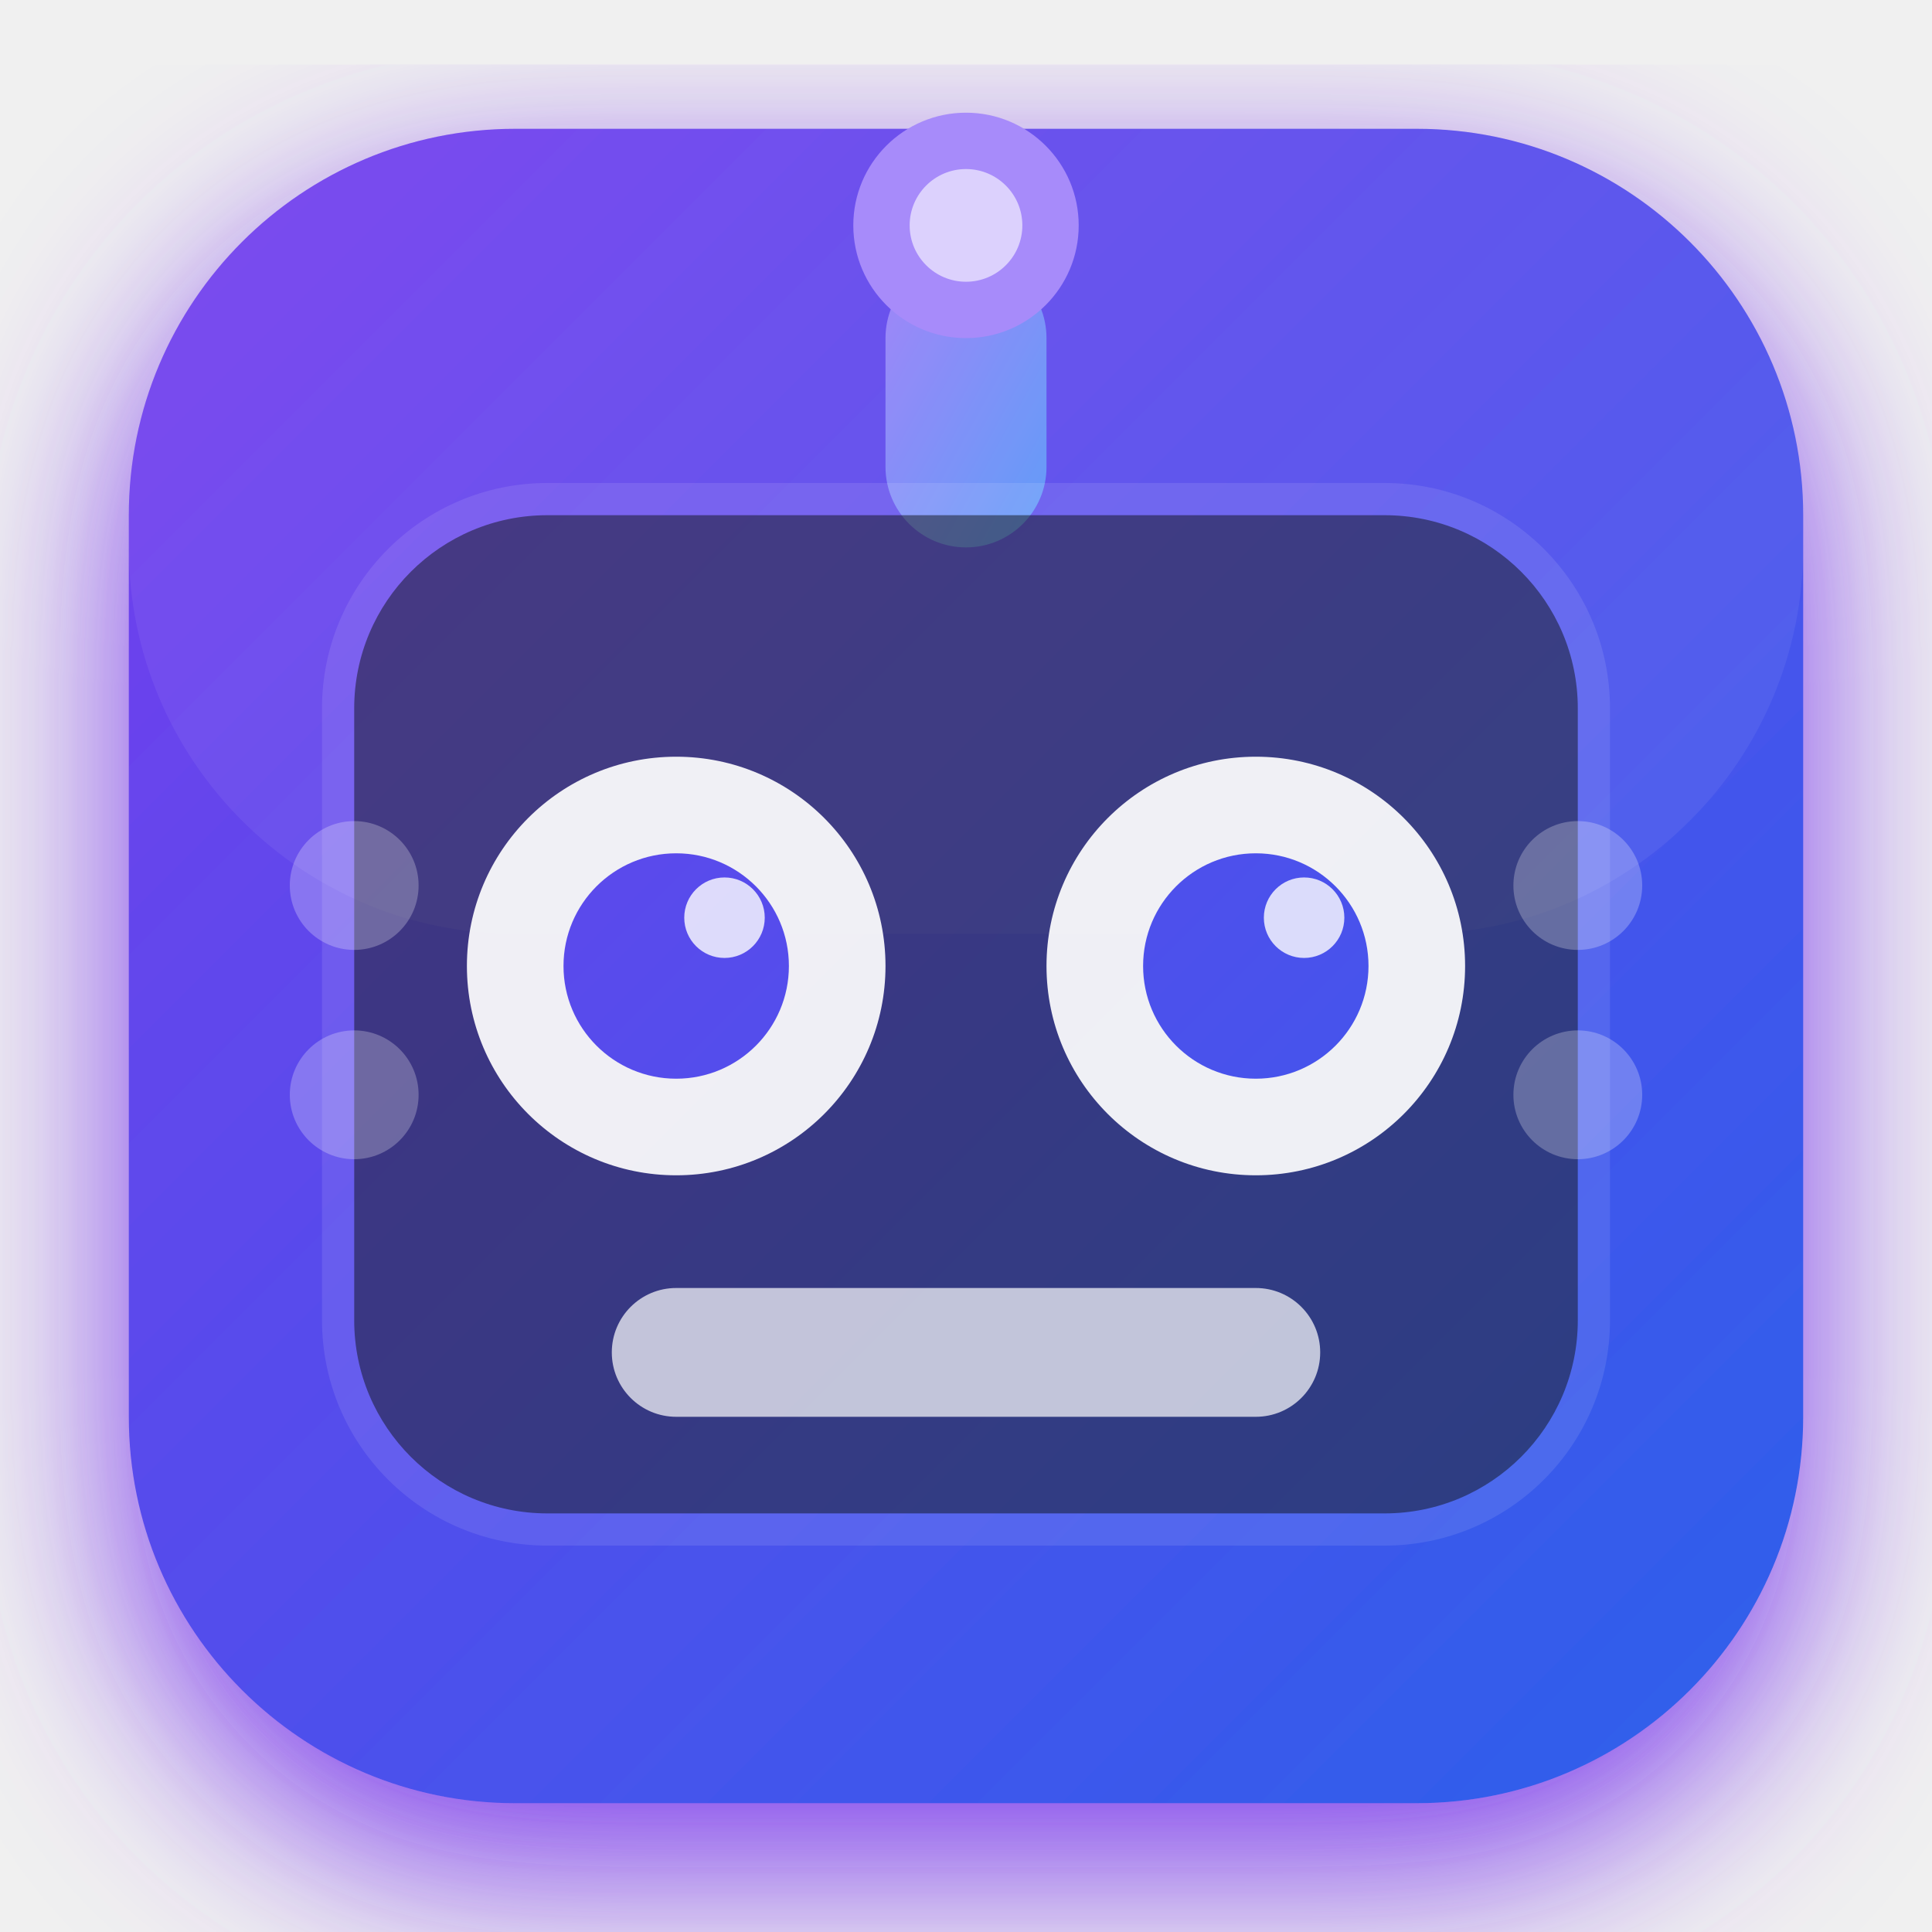
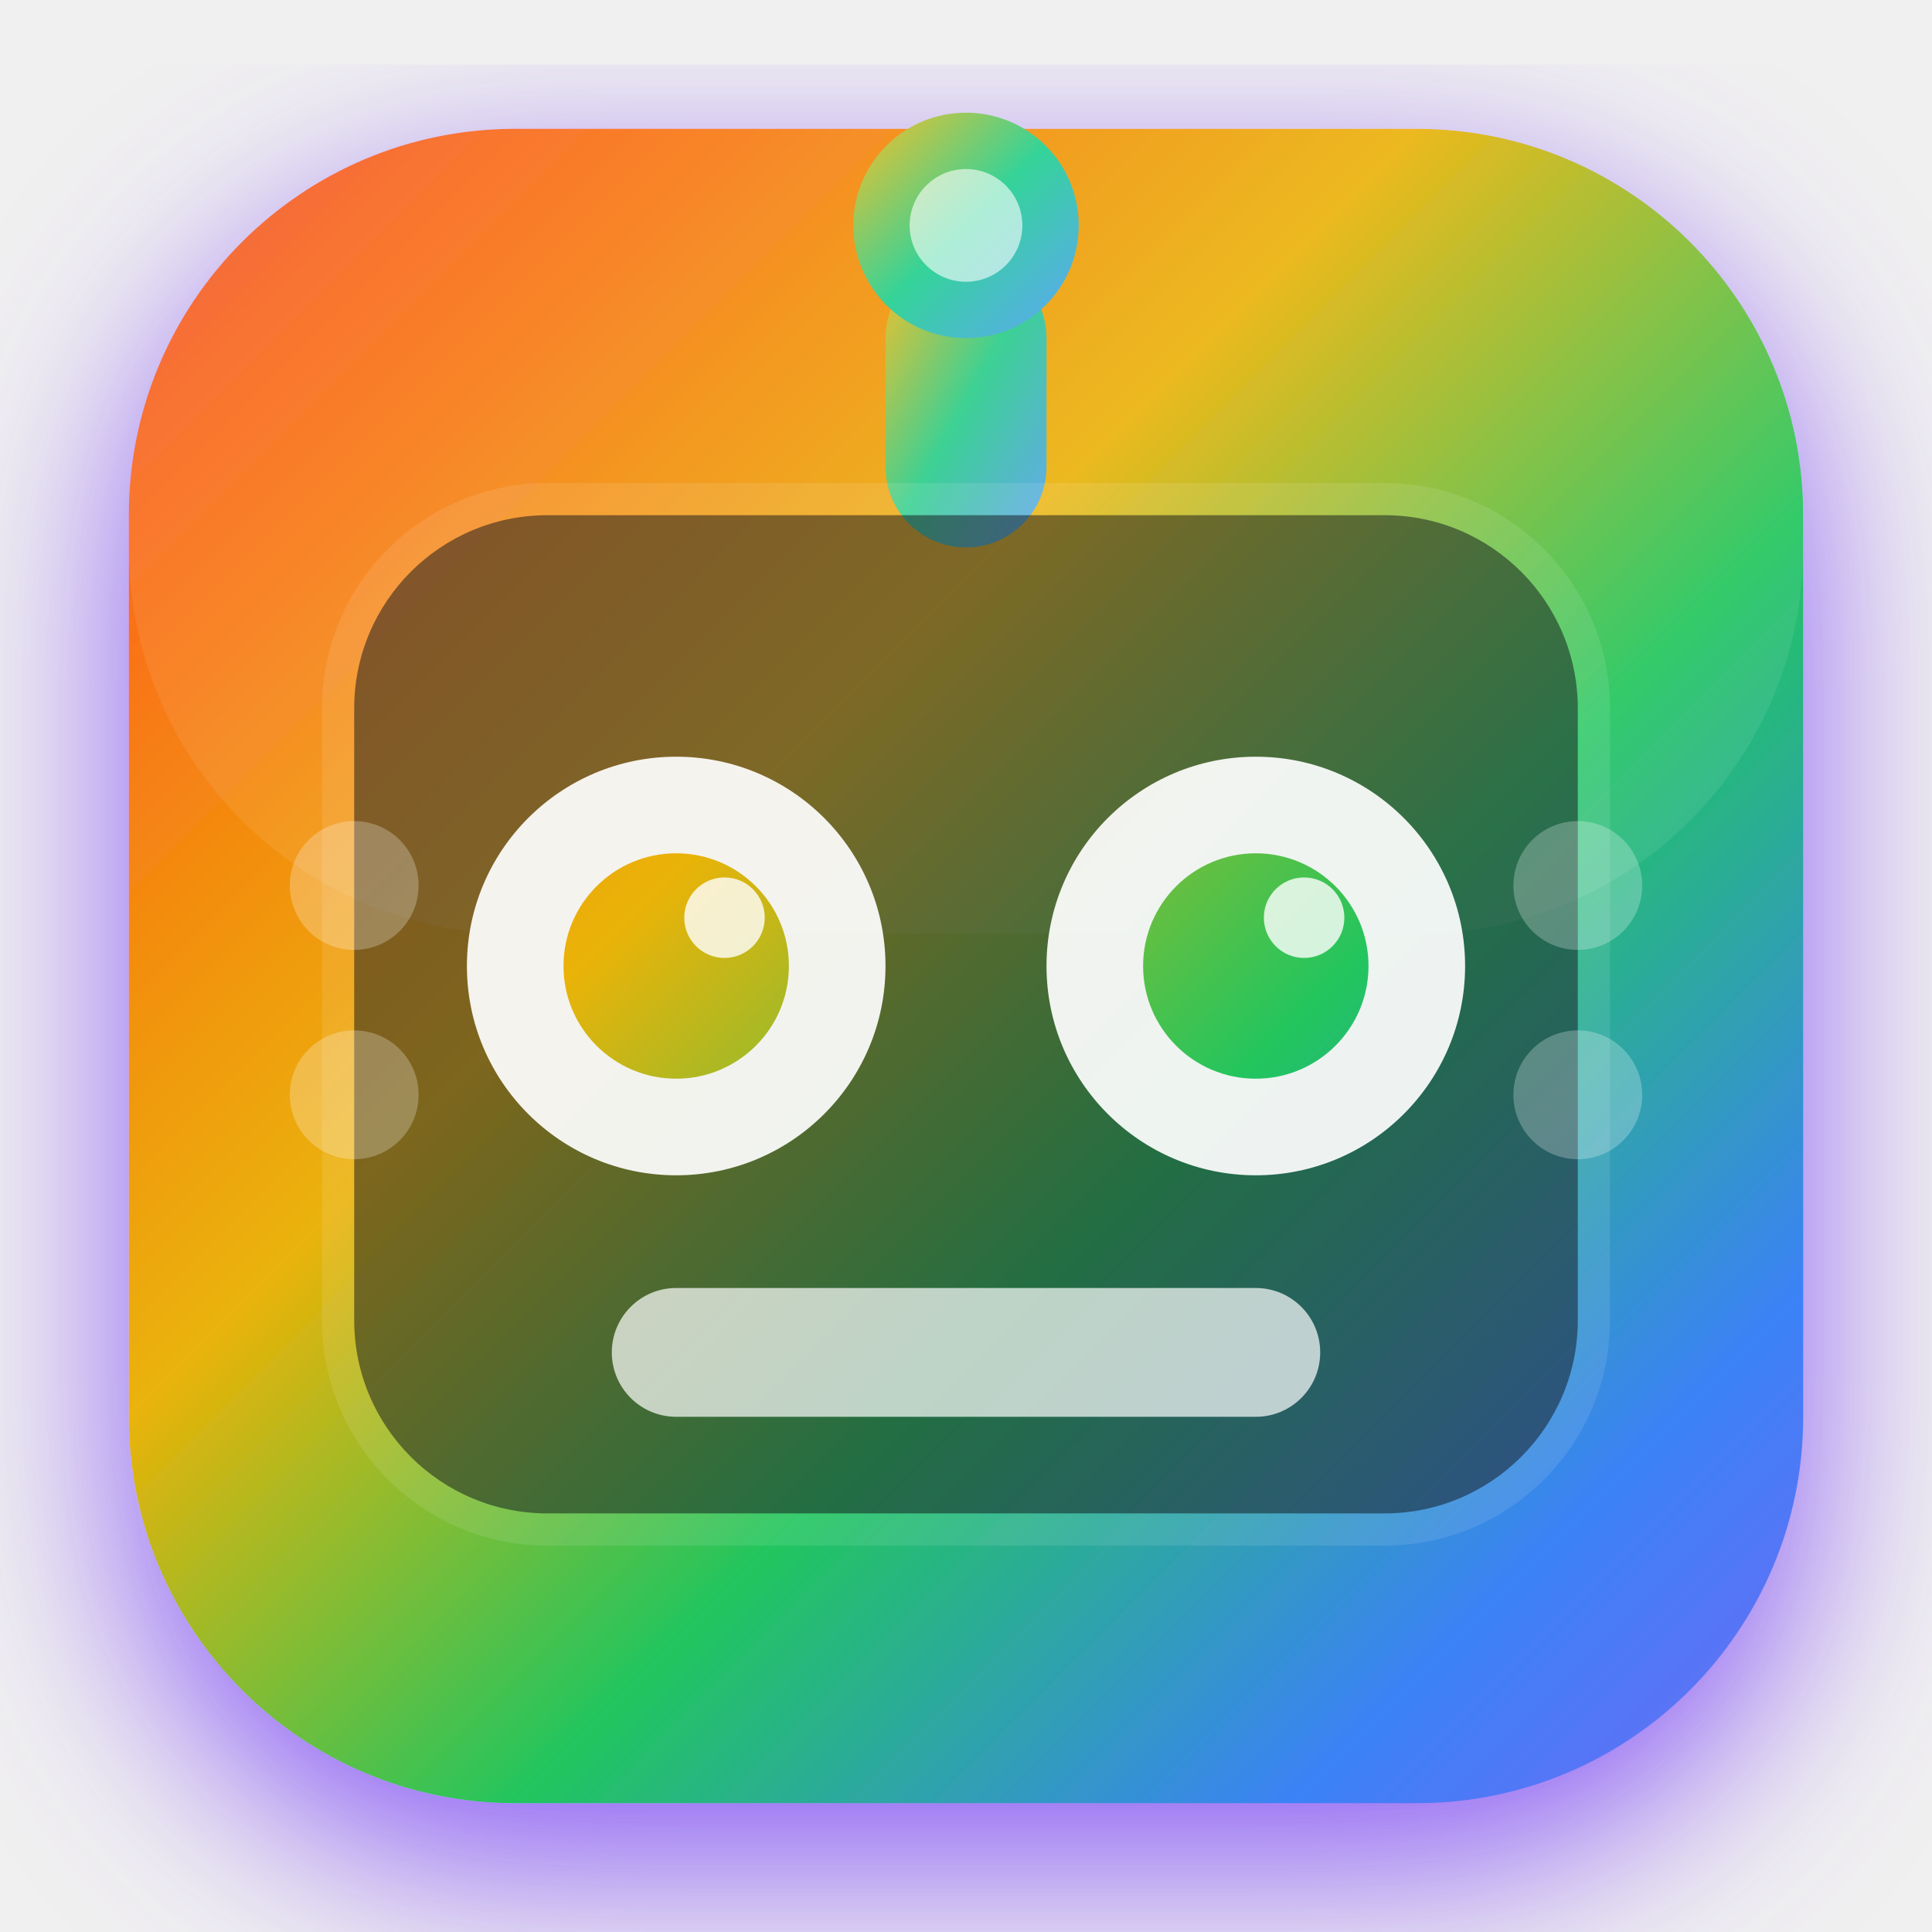
<svg xmlns="http://www.w3.org/2000/svg" viewBox="0 0 120 120" fill="none">
  <defs>
    <linearGradient id="bg" x1="0" y1="0" x2="120" y2="120" gradientUnits="userSpaceOnUse">
-       <stop offset="0%" stop-color="#7c3aed">
-         <animate attributeName="stop-color" values="#7c3aed;#8b5cf6;#7c3aed" dur="3s" repeatCount="indefinite" />
+       <stop offset="0%" stop-color="#ef4444">
+         <animate attributeName="stop-color" values="#ef4444;#f97316;#eab308;#22c55e;#3b82f6;#8b5cf6;#ef4444" dur="4s" repeatCount="indefinite" />
      </stop>
-       <stop offset="100%" stop-color="#2563eb">
-         <animate attributeName="stop-color" values="#2563eb;#3b82f6;#2563eb" dur="3s" repeatCount="indefinite" />
+       <stop offset="20%" stop-color="#f97316">
+         <animate attributeName="stop-color" values="#f97316;#eab308;#22c55e;#3b82f6;#8b5cf6;#ef4444;#f97316" dur="4s" repeatCount="indefinite" />
+       </stop>
+       <stop offset="40%" stop-color="#eab308">
+         <animate attributeName="stop-color" values="#eab308;#22c55e;#3b82f6;#8b5cf6;#ef4444;#f97316;#eab308" dur="4s" repeatCount="indefinite" />
+       </stop>
+       <stop offset="60%" stop-color="#22c55e">
+         <animate attributeName="stop-color" values="#22c55e;#3b82f6;#8b5cf6;#ef4444;#f97316;#eab308;#22c55e" dur="4s" repeatCount="indefinite" />
+       </stop>
+       <stop offset="80%" stop-color="#3b82f6">
+         <animate attributeName="stop-color" values="#3b82f6;#8b5cf6;#ef4444;#f97316;#eab308;#22c55e;#3b82f6" dur="4s" repeatCount="indefinite" />
+       </stop>
+       <stop offset="100%" stop-color="#8b5cf6">
+         <animate attributeName="stop-color" values="#8b5cf6;#ef4444;#f97316;#eab308;#22c55e;#3b82f6;#8b5cf6" dur="4s" repeatCount="indefinite" />
      </stop>
    </linearGradient>
    <linearGradient id="glow" x1="0" y1="0" x2="1" y2="1">
-       <stop offset="0%" stop-color="#a78bfa" />
+       <stop offset="0%" stop-color="#fbbf24" />
+       <stop offset="50%" stop-color="#34d399" />
      <stop offset="100%" stop-color="#60a5fa" />
    </linearGradient>
    <filter id="shadow" x="-20%" y="-20%" width="140%" height="140%">
-       <feDropShadow dx="0" dy="4" stdDeviation="6" flood-color="#7c3aed">
+       <feDropShadow dx="0" dy="4" stdDeviation="6" flood-color="#8b5cf6">
        <animate attributeName="flood-opacity" values="0.3;0.55;0.3" dur="2.5s" repeatCount="indefinite" />
      </feDropShadow>
    </filter>
  </defs>
  <rect x="8" y="8" width="104" height="104" rx="24" fill="url(#bg)" filter="url(#shadow)" />
-   <rect x="8" y="8" width="104" height="50" rx="24" fill="white" opacity="0.06" />
-   <rect x="55" y="16" width="10" height="18" rx="5" fill="url(#glow)" opacity="0.9" />
-   <circle cx="60" cy="14" r="7" fill="#a78bfa">
-     <animate attributeName="opacity" values="1;0.85;1" dur="1.8s" repeatCount="indefinite" />
+   <rect x="8" y="8" width="104" height="50" rx="24" fill="white" opacity="0.08" />
+   <rect x="55" y="16" width="10" height="18" rx="5" fill="url(#glow)" opacity="0.95" />
+   <circle cx="60" cy="14" r="7" fill="url(#glow)">
+     <animate attributeName="opacity" values="1;0.88;1" dur="1.8s" repeatCount="indefinite" />
  </circle>
  <circle cx="60" cy="14" r="3.5" fill="white" opacity="0.6" />
  <rect x="20" y="30" width="80" height="66" rx="14" fill="white" opacity="0.1" />
  <rect x="22" y="32" width="76" height="62" rx="12" fill="#0d1117" opacity="0.5" />
  <circle cx="42" cy="60" r="13" fill="white" opacity="0.92" />
  <circle cx="42" cy="60" r="7" fill="url(#bg)" />
  <circle cx="45" cy="57" r="2.5" fill="white" opacity="0.8">
    <animate attributeName="opacity" values="0.8;0.5;0.8" dur="2s" repeatCount="indefinite" />
  </circle>
  <circle cx="78" cy="60" r="13" fill="white" opacity="0.92" />
  <circle cx="78" cy="60" r="7" fill="url(#bg)" />
  <circle cx="81" cy="57" r="2.5" fill="white" opacity="0.8">
    <animate attributeName="opacity" values="0.8;0.5;0.8" dur="2s" repeatCount="indefinite" begin="0.3s" />
  </circle>
  <rect x="38" y="80" width="44" height="8" rx="4" fill="white" opacity="0.7">
    <animate attributeName="opacity" values="0.7;0.5;0.7" dur="2.2s" repeatCount="indefinite" />
  </rect>
  <circle cx="22" cy="55" r="4" fill="white" opacity="0.25" />
  <circle cx="22" cy="68" r="4" fill="white" opacity="0.25" />
  <circle cx="98" cy="55" r="4" fill="white" opacity="0.25" />
  <circle cx="98" cy="68" r="4" fill="white" opacity="0.25" />
</svg>
